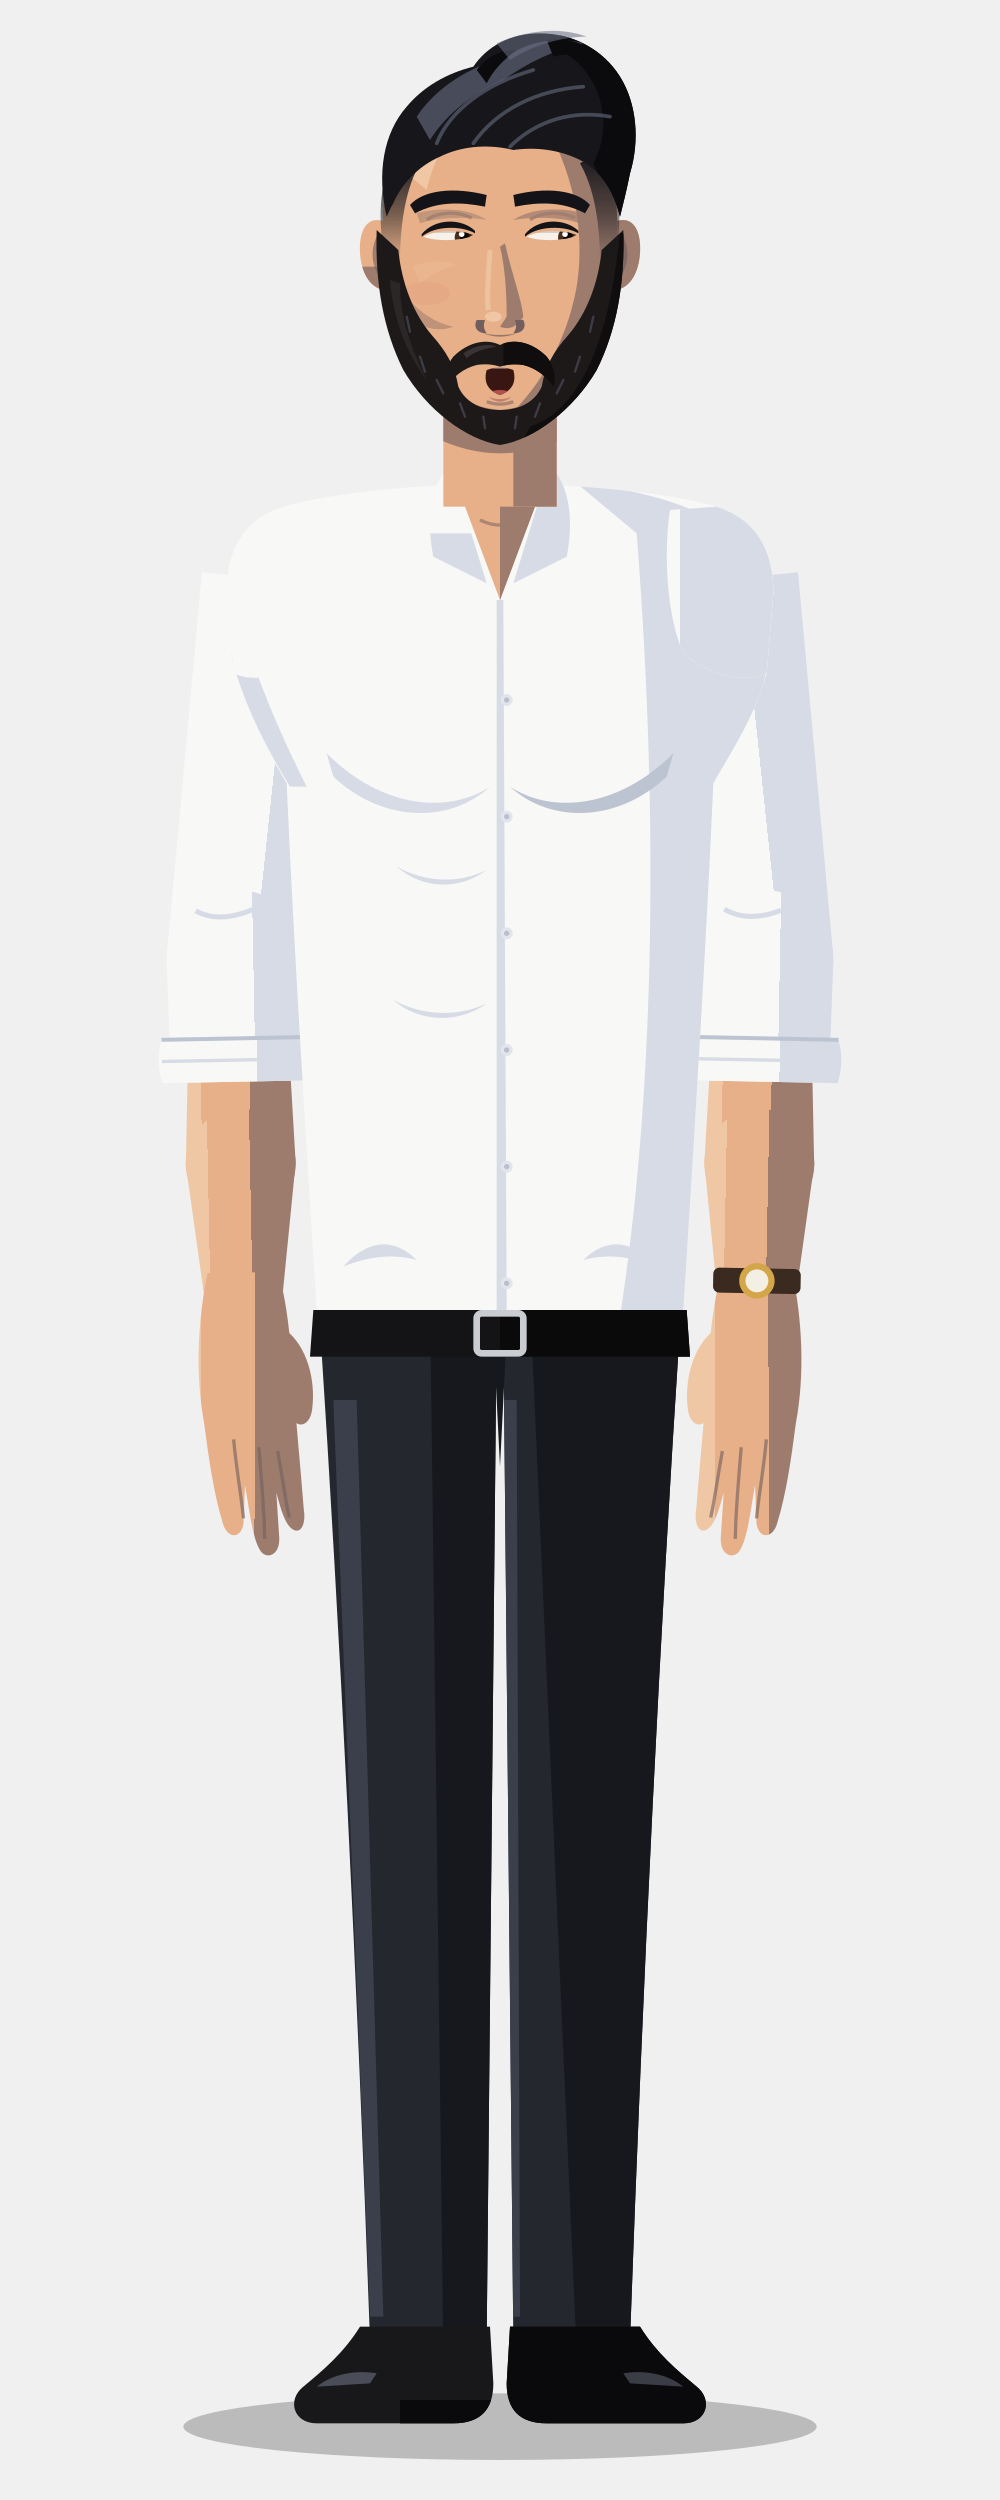
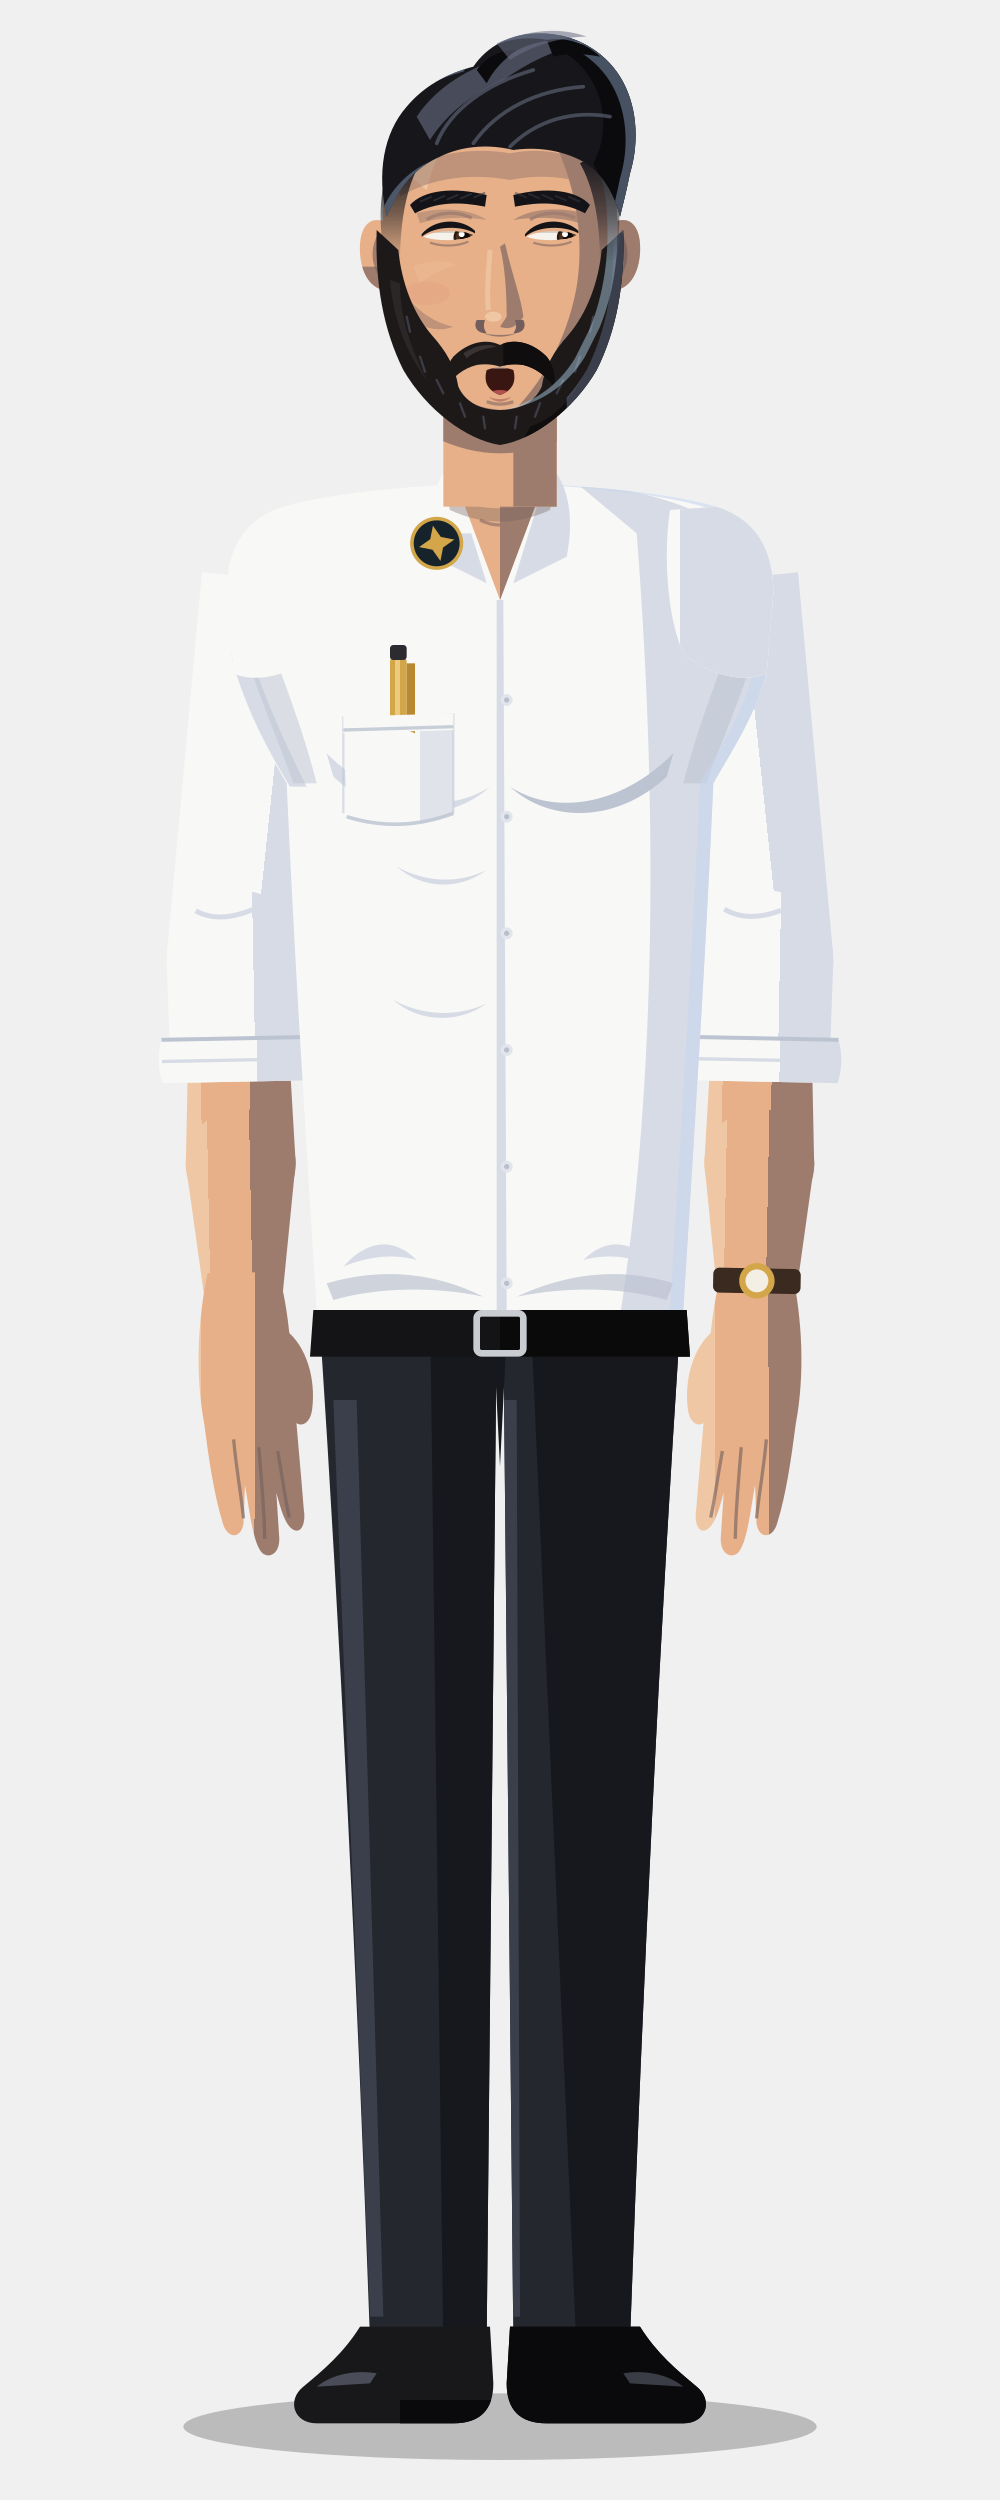
<svg xmlns="http://www.w3.org/2000/svg" viewBox="0 0 600 1500" width="600" height="1500">
  <defs>
    <linearGradient id="fade" x1="0" y1="0" x2="0" y2="1">
      <stop offset="0" stop-color="#16161b" stop-opacity="1" />
      <stop offset="0.55" stop-color="#16161b" stop-opacity="0.55" />
      <stop offset="1" stop-color="#16161b" stop-opacity="0" />
    </linearGradient>
    <clipPath id="c1">
      <path d="M192,796 L298,796 L292,1404 L222,1404 C214,1180 204,980 192,796 Z" />
    </clipPath>
    <clipPath id="c2">
      <path d="M216,1396 L294,1396 L296,1430 C296,1446 288,1454 272,1454 L190,1454 C176,1454 172,1440 182,1432 C194,1422 206,1412 216,1396 Z" />
    </clipPath>
    <clipPath id="c3">
      <path d="M 408,796 L 302,796 L 308,1404 L 378,1404 C 386,1180 396,980 408,796 Z" />
    </clipPath>
    <clipPath id="c4">
      <path d="M 384,1396 L 306,1396 L 304,1430 C 304,1446 312,1454 328,1454 L 410,1454 C 424,1454 428,1440 418,1432 C 406,1422 394,1412 384,1396 Z" />
    </clipPath>
    <linearGradient id="g5" gradientUnits="userSpaceOnUse" x1="112.0" y1="674.3" x2="175.9" y2="673.0">
      <stop offset="0" stop-color="#efc7a4" />
      <stop offset="0.14" stop-color="#efc7a4" />
      <stop offset="0.14" stop-color="#e7b089" />
      <stop offset="0.6" stop-color="#e7b089" />
      <stop offset="0.6" stop-color="#9d7c6e" />
      <stop offset="1" stop-color="#9d7c6e" />
    </linearGradient>
    <linearGradient id="g6" gradientUnits="userSpaceOnUse" x1="117.9" y1="744.7" x2="172.9" y2="743.6">
      <stop offset="0" stop-color="#efc7a4" />
      <stop offset="0.14" stop-color="#efc7a4" />
      <stop offset="0.14" stop-color="#e7b089" />
      <stop offset="0.6" stop-color="#e7b089" />
      <stop offset="0.6" stop-color="#9d7c6e" />
      <stop offset="1" stop-color="#9d7c6e" />
    </linearGradient>
    <linearGradient id="g7" gradientUnits="userSpaceOnUse" x1="110.7" y1="457.4" x2="197.3" y2="466.6">
      <stop offset="0" stop-color="#f8f8f6" />
      <stop offset="0.62" stop-color="#f8f8f6" />
      <stop offset="0.62" stop-color="#d6dbe5" />
      <stop offset="1" stop-color="#d6dbe5" />
    </linearGradient>
    <linearGradient id="g8" gradientUnits="userSpaceOnUse" x1="101.1" y1="606.8" x2="184.1" y2="605.2">
      <stop offset="0" stop-color="#f8f8f6" />
      <stop offset="0.62" stop-color="#f8f8f6" />
      <stop offset="0.62" stop-color="#d6dbe5" />
      <stop offset="1" stop-color="#d6dbe5" />
    </linearGradient>
    <linearGradient id="g9" gradientUnits="userSpaceOnUse" x1="97.2" y1="636.9" x2="189.2" y2="635.1">
      <stop offset="0" stop-color="#f8f8f6" />
      <stop offset="0.62" stop-color="#f8f8f6" />
      <stop offset="0.62" stop-color="#d6dbe5" />
      <stop offset="1" stop-color="#d6dbe5" />
    </linearGradient>
    <linearGradient id="g10" gradientUnits="userSpaceOnUse" x1="-28.0" y1="-0.6" x2="28.0" y2="0.6">
      <stop offset="0" stop-color="#efc7a4" />
      <stop offset="0.14" stop-color="#efc7a4" />
      <stop offset="0.14" stop-color="#e7b089" />
      <stop offset="0.6" stop-color="#e7b089" />
      <stop offset="0.6" stop-color="#9d7c6e" />
      <stop offset="1" stop-color="#9d7c6e" />
    </linearGradient>
    <linearGradient id="g11" gradientUnits="userSpaceOnUse" x1="424.1" y1="673.0" x2="488.0" y2="674.3">
      <stop offset="0" stop-color="#efc7a4" />
      <stop offset="0.14" stop-color="#efc7a4" />
      <stop offset="0.14" stop-color="#e7b089" />
      <stop offset="0.6" stop-color="#e7b089" />
      <stop offset="0.6" stop-color="#9d7c6e" />
      <stop offset="1" stop-color="#9d7c6e" />
    </linearGradient>
    <linearGradient id="g12" gradientUnits="userSpaceOnUse" x1="427.1" y1="743.6" x2="482.1" y2="744.7">
      <stop offset="0" stop-color="#efc7a4" />
      <stop offset="0.14" stop-color="#efc7a4" />
      <stop offset="0.14" stop-color="#e7b089" />
      <stop offset="0.6" stop-color="#e7b089" />
      <stop offset="0.6" stop-color="#9d7c6e" />
      <stop offset="1" stop-color="#9d7c6e" />
    </linearGradient>
    <linearGradient id="g13" gradientUnits="userSpaceOnUse" x1="402.7" y1="466.6" x2="489.3" y2="457.4">
      <stop offset="0" stop-color="#f8f8f6" />
      <stop offset="0.62" stop-color="#f8f8f6" />
      <stop offset="0.62" stop-color="#d6dbe5" />
      <stop offset="1" stop-color="#d6dbe5" />
    </linearGradient>
    <linearGradient id="g14" gradientUnits="userSpaceOnUse" x1="415.9" y1="605.2" x2="498.9" y2="606.8">
      <stop offset="0" stop-color="#f8f8f6" />
      <stop offset="0.62" stop-color="#f8f8f6" />
      <stop offset="0.62" stop-color="#d6dbe5" />
      <stop offset="1" stop-color="#d6dbe5" />
    </linearGradient>
    <linearGradient id="g15" gradientUnits="userSpaceOnUse" x1="410.8" y1="635.1" x2="502.8" y2="636.9">
      <stop offset="0" stop-color="#f8f8f6" />
      <stop offset="0.62" stop-color="#f8f8f6" />
      <stop offset="0.62" stop-color="#d6dbe5" />
      <stop offset="1" stop-color="#d6dbe5" />
    </linearGradient>
    <linearGradient id="g16" gradientUnits="userSpaceOnUse" x1="28.0" y1="0.6" x2="-28.0" y2="-0.6">
      <stop offset="0" stop-color="#efc7a4" />
      <stop offset="0.14" stop-color="#efc7a4" />
      <stop offset="0.14" stop-color="#e7b089" />
      <stop offset="0.6" stop-color="#e7b089" />
      <stop offset="0.6" stop-color="#9d7c6e" />
      <stop offset="1" stop-color="#9d7c6e" />
    </linearGradient>
    <clipPath id="c17">
      <path d="M300,290 C268,290 204,294 170,304 C146,312 136,330 136,356 L140,404 C148,432 162,452 172,470 C176,560 182,660 190,786 L410,786 C418,660 424,560 428,470 C438,452 452,432 460,404 L464,356 C464,330 454,312 430,304 C396,294 332,290 300,290 Z" />
    </clipPath>
    <clipPath id="c18">
      <path d="M276,296 L324,296 L300,360 Z" />
    </clipPath>
    <clipPath id="c19">
      <path d="M266,284 C258,296 256,314 260,334 L292,350 L276,298 Z" />
    </clipPath>
    <clipPath id="c20">
      <path d="M 334,284 C 342,296 344,314 340,334 L 308,350 L 324,298 Z" />
    </clipPath>
    <clipPath id="c21">
+       <path d="M300,290 C268,290 204,294 170,304 C146,312 136,330 136,356 L140,404 C148,432 162,452 172,470 C176,560 182,660 190,786 L410,786 C418,660 424,560 428,470 C438,452 452,432 460,404 L464,356 C464,330 454,312 430,304 C396,294 332,290 300,290 Z" />
+     </clipPath>
+     <clipPath id="c22">
      <path d="M188,786 L412,786 L414,814 L186,814 Z" />
    </clipPath>
-     <clipPath id="c22">
+     <clipPath id="c23">
      <path d="M170,304 C146,312 136,330 136,356 L140,404 C152,410 174,406 190,392 C200,370 202,332 198,306 Z" />
    </clipPath>
-     <clipPath id="c23">
+     <clipPath id="c24">
      <path d="M 430,304 C 454,312 464,330 464,356 L 460,404 C 448,410 426,406 410,392 C 400,370 398,332 402,306 Z" />
    </clipPath>
-     <clipPath id="c24">
+     <clipPath id="c25">
      <path d="M233,134 C222,128 215,136 216,152 C217,166 224,176 236,174 Z" />
    </clipPath>
-     <clipPath id="c25">
+     <clipPath id="c26">
      <path d="M 367,134 C 378,128 385,136 384,152 C 383,166 376,176 364,174 Z" />
    </clipPath>
-     <clipPath id="c26">
+     <clipPath id="c27">
      <path d="M266,220 L266,304 L334,304 L334,220 Z" />
    </clipPath>
-     <clipPath id="c27">
+     <clipPath id="c28">
      <path d="M300,64 C341,64 369,88 370,126 C372,152 368,176 360,196 L351,214 C340,232 322,244 300,246 C278,244 260,232 249,214 L240,196 C232,176 228,152 230,126 C231,88 259,64 300,64 Z" />
    </clipPath>
-     <clipPath id="c28">
+     <clipPath id="c29">
      <path d="M254,142 C261,137.8 277,137.8 284,141 C277,144.94 261,144.94 254,142 Z" />
    </clipPath>
-     <clipPath id="c29">
+     <clipPath id="c30">
      <path d="M316,142 C323,137.8 339,137.8 346,141 C339,144.94 323,144.94 316,142 Z" />
    </clipPath>
-     <clipPath id="c30">
+     <clipPath id="c31">
      <path d="M226,138 C225,170 230,198 242,222 C256,246 280,264 300,267 C320,264 344,246 358,222 C370,198 375,170 374,138 L361,150 C359,170 352,188 341,201 C332,211 327,220 325,232 C321,241 312,246 300,246 C288,246 279,241 275,232 C273,220 268,211 259,201 C248,188 241,170 239,150 Z" />
    </clipPath>
-     <clipPath id="c31">
+     <clipPath id="c32">
      <path d="M272,214 C281,205 292,203 300,207 C308,203 319,205 328,214 C332,219 334,226 332,232 C328,226 322,221 314,219 C308,218 303,219 300,220 C297,219 292,218 286,219 C278,221 272,226 268,232 C266,226 268,219 272,214 Z" />
    </clipPath>
-     <clipPath id="c32">
+     <clipPath id="c33">
      <path d="M292,222 Q300,219 308,222 Q311,233 300,237 Q289,233 292,222 Z" />
    </clipPath>
-     <clipPath id="c33">
+     <clipPath id="c34">
+       <path d="M300,64 C341,64 369,88 370,126 C372,152 368,176 360,196 L351,214 C340,232 322,244 300,246 C278,244 260,232 249,214 L240,196 C232,176 228,152 230,126 C231,88 259,64 300,64 Z" />
+     </clipPath>
+     <clipPath id="c35">
+       <path d="M226,138 C225,170 230,198 242,222 C256,246 280,264 300,267 C320,264 344,246 358,222 C370,198 375,170 374,138 L361,150 C359,170 352,188 341,201 C332,211 327,220 325,232 C321,241 312,246 300,246 C288,246 279,241 275,232 C273,220 268,211 259,201 C248,188 241,170 239,150 Z" />
+     </clipPath>
+     <clipPath id="c36">
+       <rect x="340" y="0" width="600" height="1500" />
+     </clipPath>
+     <clipPath id="c37">
+       <path d="M232,130 C226,104 230,80 244,64 C254,52 268,44 284,40 C292,28 306,20 324,20 C344,20 362,30 372,46 C382,62 384,84 378,104 C376,114 374,122 372,130 C368,114 360,102 348,96 C336,90 322,88 308,90 C292,86 276,88 264,94 C250,100 240,112 236,122 C234,125 233,128 232,130 Z" />
+     </clipPath>
+     <clipPath id="c38">
      <path d="M232,130 C226,104 230,80 244,64 C254,52 268,44 284,40 C292,28 306,20 324,20 C344,20 362,30 372,46 C382,62 384,84 378,104 C376,114 374,122 372,130 C368,114 360,102 348,96 C336,90 322,88 308,90 C292,86 276,88 264,94 C250,100 240,112 236,122 C234,125 233,128 232,130 Z" />
    </clipPath>
  </defs>
  <ellipse cx="300" cy="1456" rx="190" ry="20" fill="#000" opacity="0.22" />
  <path d="M192,796 L298,796 L292,1404 L222,1404 C214,1180 204,980 192,796 Z" fill="#24272e" />
  <g clip-path="url(#c1)">
    <path d="M258,780 L304,780 L300,1412 L266,1412 Z" fill="#16181d" />
    <path d="M200,840 L214,840 L230,1390 L222,1390 Z" fill="#3a3f4b" />
  </g>
  <path d="M216,1396 L294,1396 L296,1430 C296,1446 288,1454 272,1454 L190,1454 C176,1454 172,1440 182,1432 C194,1422 206,1412 216,1396 Z" fill="#18181b" />
  <g clip-path="url(#c2)">
    <path d="M240,1440 L300,1440 L300,1460 L240,1460 Z" fill="#0a0a0c" />
    <path d="M190,1432 C200,1424 214,1422 226,1424 L222,1430 Z" fill="#4a4d58" />
  </g>
  <path d="M 408,796 L 302,796 L 308,1404 L 378,1404 C 386,1180 396,980 408,796 Z" fill="#24272e" />
  <g clip-path="url(#c3)">
    <path d="M318,780 L420,780 L420,1412 L346,1412 Z" fill="#16181d" />
    <path d="M 310,840 L 302,840 L 306,1390 L 312,1390 Z" fill="#3a3f4b" />
  </g>
  <path d="M 384,1396 L 306,1396 L 304,1430 C 304,1446 312,1454 328,1454 L 410,1454 C 424,1454 428,1440 418,1432 C 406,1422 394,1412 384,1396 Z" fill="#18181b" />
  <g clip-path="url(#c4)">
    <path d="M300,1380 L440,1380 L440,1460 L300,1460 Z" fill="#0a0a0c" />
    <path d="M 410,1432 C 400,1424 386,1422 374,1424 L 378,1430 Z" fill="#3a3d46" />
  </g>
  <path d="M296,800 L300,880 L304,800 Z" fill="#16181d" />
  <path d="M112.5,649.6 L111.5,699.0 L177.4,697.7 L174.5,648.4 Z" fill="url(#g5)" />
  <circle cx="144.4" cy="698.3" r="33.0" fill="url(#g6)" />
  <path d="M111.5,699.0 L124.3,790.4 L168.3,789.6 L177.4,697.7 Z" fill="url(#g6)" />
  <path d="M121.2,343.3 L100.2,571.6 L183.8,580.4 L210.8,352.7 Z" fill="url(#g7)" />
  <circle cx="142.0" cy="576.0" r="42.0" fill="url(#g8)" />
  <path d="M100.0,576.8 L102.2,636.8 L184.2,635.2 L184.0,575.2 Z" fill="url(#g8)" />
  <path d="M188.9,622.1 Q193.2,635.0 189.5,648.1 L97.5,649.9 Q93.2,637.0 96.9,623.9 Z" fill="url(#g9)" />
  <path d="M188.9,622.1 L96.9,623.9" stroke="#bcc3d1" stroke-width="2.4" />
  <path d="M189.2,635.1 L97.2,636.9" stroke="#d6dbe5" stroke-width="2" />
  <path d="M117.4,546.5 q14.0,7.7 34.0,-0.7" fill="none" stroke="#d6dbe5" stroke-width="3" />
  <g transform="translate(146.0,776.0) rotate(-1.1)">
    <g transform="scale(1.25,1.25)">
      <path d="M-17,-10 C-22,12 -24,38 -20,62 C-18,80 -16,96 -12,110 C-10,118 -3,118 -2,110 L-1,92 C1,104 2,118 6,124 C9,128 15,126 15,118 L14,96 C16,104 18,112 22,114 C26,116 28,110 27,104 C26,86 24,62 23,40 C22,20 21,6 17,-10 Z" fill="url(#g10)" />
      <path d="M20,18 C30,26 34,42 32,56 C31,64 25,66 22,60 C22,48 20,36 16,28 Z" fill="url(#g10)" />
      <path d="M-6,70 C-5,84 -3,96 -2,108 M6,74 C7,90 8,104 8,118 M15,76 C17,88 18,98 20,108" fill="none" stroke="#725e5c" stroke-width="1.6" opacity="0.6" />
    </g>
  </g>
  <path d="M425.5,648.4 L422.6,697.7 L488.5,699.0 L487.5,649.6 Z" fill="url(#g11)" />
  <circle cx="455.6" cy="698.3" r="33.0" fill="url(#g12)" />
  <path d="M422.6,697.7 L431.7,789.6 L475.7,790.4 L488.5,699.0 Z" fill="url(#g12)" />
  <path d="M389.2,352.7 L416.2,580.4 L499.8,571.6 L478.8,343.3 Z" fill="url(#g13)" />
  <circle cx="458.0" cy="576.0" r="42.0" fill="url(#g14)" />
  <path d="M416.0,575.2 L415.8,635.2 L497.8,636.8 L500.0,576.8 Z" fill="url(#g14)" />
  <path d="M503.1,623.9 Q506.8,637.0 502.5,649.9 L410.5,648.1 Q406.8,635.0 411.1,622.1 Z" fill="url(#g15)" />
  <path d="M503.1,623.9 L411.1,622.1" stroke="#bcc3d1" stroke-width="2.4" />
  <path d="M502.8,636.9 L410.8,635.1" stroke="#d6dbe5" stroke-width="2" />
  <path d="M434.6,545.5 q14.0,8.3 34.0,0.7" fill="none" stroke="#d6dbe5" stroke-width="3" />
  <g transform="translate(454.0,776.0) rotate(1.1)">
    <g transform="scale(-1.25,1.25)">
      <path d="M-17,-10 C-22,12 -24,38 -20,62 C-18,80 -16,96 -12,110 C-10,118 -3,118 -2,110 L-1,92 C1,104 2,118 6,124 C9,128 15,126 15,118 L14,96 C16,104 18,112 22,114 C26,116 28,110 27,104 C26,86 24,62 23,40 C22,20 21,6 17,-10 Z" fill="url(#g16)" />
      <path d="M20,18 C30,26 34,42 32,56 C31,64 25,66 22,60 C22,48 20,36 16,28 Z" fill="url(#g16)" />
      <path d="M-6,70 C-5,84 -3,96 -2,108 M6,74 C7,90 8,104 8,118 M15,76 C17,88 18,98 20,108" fill="none" stroke="#725e5c" stroke-width="1.6" opacity="0.6" />
      <rect x="-21" y="-12" width="42" height="12" rx="3" fill="#3a2a20" />
      <circle cx="0" cy="-6" r="8.5" fill="#d4a64a" />
      <circle cx="0" cy="-6" r="5.5" fill="#f4efe4" />
    </g>
  </g>
  <path d="M300,290 C268,290 204,294 170,304 C146,312 136,330 136,356 L140,404 C148,432 162,452 172,470 C176,560 182,660 190,786 L410,786 C418,660 424,560 428,470 C438,452 452,432 460,404 L464,356 C464,330 454,312 430,304 C396,294 332,290 300,290 Z" fill="#f8f8f6" />
  <g clip-path="url(#c17)">
    <path d="M346,290 C406,296 466,316 464,374 C460,422 444,450 430,474 L414,790 L372,790 C392,660 396,500 382,320 Z" fill="#d6dbe5" />
    <path d="M138,392 C148,428 162,452 174,472 L184,472 C172,448 160,422 150,392 Z" fill="#d6dbe5" />
  </g>
  <path d="M196,452 C230,486 270,488 294,472 C270,494 230,494 200,466 Z" fill="#d6dbe5" />
  <path d="M404,452 C370,486 330,488 306,472 C330,494 370,494 400,466 Z" fill="#bcc3d1" />
  <path d="M236,600 C254,610 276,610 292,602 C276,614 252,614 236,600 Z" fill="#d6dbe5" />
  <path d="M206,760 C220,744 236,742 250,756 C236,752 220,754 206,760 Z" fill="#d6dbe5" />
  <path d="M350,756 C364,742 380,744 394,760 C380,754 364,752 350,756 Z" fill="#d6dbe5" />
  <path d="M238,520 C256,530 276,530 292,522 C276,534 254,534 238,520 Z" fill="#d6dbe5" />
  <path d="M276,296 L324,296 L300,360 Z" fill="#e7b089" />
  <g clip-path="url(#c18)">
    <path d="M300,290 L330,290 L300,364 Z" fill="#9d7c6e" />
  </g>
  <path d="M288,312 Q300,318 312,312" fill="none" stroke="#9d7c6e" stroke-width="2" opacity="0.8" />
  <path d="M266,284 C258,296 256,314 260,334 L292,350 L276,298 Z" fill="#f8f8f6" />
  <g clip-path="url(#c19)">
    <path d="M256,320 L292,320 L292,352 L256,352 Z" fill="#d6dbe5" />
  </g>
  <path d="M 334,284 C 342,296 344,314 340,334 L 308,350 L 324,298 Z" fill="#f8f8f6" />
  <g clip-path="url(#c20)">
    <path d="M 334,284 C 342,296 344,314 340,334 L 308,350 L 324,298 Z" fill="#d6dbe5" />
  </g>
  <path d="M268,286 Q300,280 332,286 L326,292 Q300,288 274,292 Z" fill="#d6dbe5" />
  <path d="M298,360 L302,360 L304,786 L298,786 Z" fill="#d6dbe5" />
  <circle cx="304" cy="420" r="3.6" fill="#e2e5eb" />
  <circle cx="304" cy="420" r="1.6" fill="#b9bfcb" />
  <circle cx="304" cy="490" r="3.6" fill="#e2e5eb" />
  <circle cx="304" cy="490" r="1.6" fill="#b9bfcb" />
  <circle cx="304" cy="560" r="3.6" fill="#e2e5eb" />
  <circle cx="304" cy="560" r="1.6" fill="#b9bfcb" />
  <circle cx="304" cy="630" r="3.6" fill="#e2e5eb" />
  <circle cx="304" cy="630" r="1.6" fill="#b9bfcb" />
  <circle cx="304" cy="700" r="3.6" fill="#e2e5eb" />
  <circle cx="304" cy="700" r="1.6" fill="#b9bfcb" />
  <circle cx="304" cy="770" r="3.6" fill="#e2e5eb" />
  <circle cx="304" cy="770" r="1.6" fill="#b9bfcb" />
+   <path d="M150,400 C160,430 170,452 176,470 L190,470 C184,446 176,424 168,402 Z" fill="#bcc3d1" opacity="0.5" />
+   <path d="M 450,400 C 440,430 430,452 424,470 L 410,470 C 416,446 424,424 432,402 Z" fill="#bcc3d1" opacity="0.6" />
+   <path d="M196,770 C230,760 262,764 290,778 C262,772 228,772 200,780 Z" fill="#bcc3d1" opacity="0.7" />
+   <path d="M310,778 C340,764 372,760 404,770 L400,780 C372,772 340,772 310,778 Z" fill="#bcc3d1" opacity="0.7" />
+   <path d="M268,298 Q300,312 332,298 L330,306 Q300,320 270,306 Z" fill="#725e5c" opacity="0.35" />
+   <g clip-path="url(#c21)">
+     <path d="M-10,-10 L610,-10 L610,1510 L-10,1510 Z M 292,290 C 260,290 196,294 162,304 C 138,312 128,330 128,356 L 132,404 C 140,432 154,452 164,470 C 168,560 174,660 182,786 L 402,786 C 410,660 416,560 420,470 C 430,452 444,432 452,404 L 456,356 C 456,330 446,312 422,304 C 388,294 324,290 292,290 Z" fill-rule="evenodd" fill="#c6d6ee" opacity="0.6" />
+   </g>
  <path d="M188,786 L412,786 L414,814 L186,814 Z" fill="#141416" />
-   <g clip-path="url(#c21)">
+   <g clip-path="url(#c22)">
    <path d="M300,780 L420,780 L420,820 L300,820 Z" fill="#0a0a0b" />
  </g>
  <rect x="286" y="788" width="28" height="24" rx="3" fill="none" stroke="#c9ccd1" stroke-width="4" />
  <path d="M170,304 C146,312 136,330 136,356 L140,404 C152,410 174,406 190,392 C200,370 202,332 198,306 Z" fill="#f8f8f6" />
  <path d="M 430,304 C 454,312 464,330 464,356 L 460,404 C 448,410 426,406 410,392 C 400,370 398,332 402,306 Z" fill="#f8f8f6" />
-   <g clip-path="url(#c23)">
+   <g clip-path="url(#c24)">
    <path d="M408,290 L470,290 L470,420 L408,420 Z" fill="#d6dbe5" />
  </g>
+   <path d="M206,430 L272,428 L272,488 Q240,498 208,490 Z" fill="#f8f8f6" />
+   <path d="M252,429 L272,428 L272,488 Q262,492 252,494 Z" fill="#d6dbe5" opacity="0.7" />
+   <path d="M208,490 Q240,500 272,488" fill="none" stroke="#bcc3d1" stroke-width="2.2" opacity="0.8" />
+   <path d="M206,430 L206,488 M272,428 L272,488" stroke="#bcc3d1" stroke-width="1.4" opacity="0.5" />
+   <rect x="234" y="394" width="10" height="44" rx="3" fill="#d4a64a" />
+   <rect x="237" y="394" width="3" height="44" fill="#f2d48a" opacity="0.8" />
+   <rect x="234" y="387" width="10" height="9" rx="2" fill="#2b2b30" />
+   <path d="M244,398 L249,398 L249,440 L244,438 Z" fill="#b8892f" />
+   <path d="M206,430 L272,428 L272,438 L206,440 Z" fill="#f8f8f6" />
+   <path d="M206,438 L272,436" stroke="#bcc3d1" stroke-width="2" opacity="0.8" />
+   <g transform="translate(262,326) rotate(-12) scale(1.35)">
+     <circle r="11" fill="#16232b" />
+     <path d="M0,-8 L2.4,-2.4 L8,0 L2.4,2.4 L0,8 L-2.4,2.4 L-8,0 L-2.4,-2.4 Z" fill="#d4a64a" />
+     <circle r="11" fill="none" stroke="#d4a64a" stroke-width="1.6" />
+   </g>
  <path d="M233,134 C222,128 215,136 216,152 C217,166 224,176 236,174 Z" fill="#e7b089" />
-   <g clip-path="url(#c24)">
+   <g clip-path="url(#c25)">
    <path d="M200,160 L240,160 L240,190 L200,190 Z" fill="#9d7c6e" />
  </g>
  <path d="M 367,134 C 378,128 385,136 384,152 C 383,166 376,176 364,174 Z" fill="#e7b089" />
-   <g clip-path="url(#c25)">
+   <g clip-path="url(#c26)">
    <path d="M360,120 L400,120 L400,190 L360,190 Z" fill="#9d7c6e" />
  </g>
  <path d="M226,142 C222,150 223,160 228,166 L230,164 C227,158 226,150 229,144 Z" fill="#725e5c" opacity="0.6" />
  <path d="M 374,142 C 378,150 377,160 372,166 L 370,164 C 373,158 374,150 371,144 Z" fill="#725e5c" opacity="0.7" />
  <path d="M266,220 L266,304 L334,304 L334,220 Z" fill="#e7b089" />
-   <g clip-path="url(#c26)">
+   <g clip-path="url(#c27)">
    <path d="M308,210 L340,210 L340,310 L308,310 Z" fill="#9d7c6e" />
    <path d="M260,210 L340,210 L340,262 Q300,282 260,262 Z" fill="#9d7c6e" />
  </g>
  <path d="M300,64 C341,64 369,88 370,126 C372,152 368,176 360,196 L351,214 C340,232 322,244 300,246 C278,244 260,232 249,214 L240,196 C232,176 228,152 230,126 C231,88 259,64 300,64 Z" fill="#e7b089" />
-   <g clip-path="url(#c27)">
+   <g clip-path="url(#c28)">
    <path d="M318,60 C352,70 376,96 376,130 C378,170 368,204 350,228 C336,244 318,252 300,254 C322,236 340,206 346,172 C352,134 342,94 318,60 Z" fill="#9d7c6e" />
    <path d="M244,104 C250,86 264,74 282,70 C268,82 260,96 256,114 Z" fill="#efc7a4" />
  </g>
  <path d="M248,160 C256,156 266,156 274,159 C266,161 258,165 252,170 Z" fill="#efc7a4" opacity="0.25" />
  <path d="M244,178 C252,188 262,194 272,196 C262,200 250,196 244,188 Z" fill="#9d7c6e" opacity="0.55" />
  <ellipse cx="256" cy="176" rx="14" ry="7" fill="#e07e70" opacity="0.14" />
  <path d="M246,123 C254,114 272,112 292,117 L291,124 C276,121 262,121 249,128 Z" fill="#141317" />
  <path d="M 354,123 C 346,114 328,112 308,117 L 309,124 C 324,121 338,121 351,128 Z" fill="#141317" />
+   <path d="M252,121.0 l7,-3" stroke="#3a3d48" stroke-width="1.1" opacity="0.6" />
+   <path d="M348,121.0 l-7,-3" stroke="#3a3d48" stroke-width="1.1" opacity="0.5" />
+   <path d="M260,120.4 l7,-3" stroke="#3a3d48" stroke-width="1.1" opacity="0.6" />
+   <path d="M340,120.4 l-7,-3" stroke="#3a3d48" stroke-width="1.1" opacity="0.5" />
+   <path d="M268,119.8 l7,-3" stroke="#3a3d48" stroke-width="1.1" opacity="0.6" />
+   <path d="M332,119.8 l-7,-3" stroke="#3a3d48" stroke-width="1.1" opacity="0.5" />
+   <path d="M276,119.2 l7,-3" stroke="#3a3d48" stroke-width="1.1" opacity="0.6" />
+   <path d="M324,119.2 l-7,-3" stroke="#3a3d48" stroke-width="1.1" opacity="0.5" />
+   <path d="M284,118.6 l7,-3" stroke="#3a3d48" stroke-width="1.1" opacity="0.6" />
+   <path d="M316,118.6 l-7,-3" stroke="#3a3d48" stroke-width="1.1" opacity="0.5" />
  <path d="M250,128 C264,124 282,125 292,132 C280,130 264,130 252,134 Z" fill="#9d7c6e" opacity="0.5" />
  <path d="M 350,128 C 336,124 318,125 308,132 C 320,130 336,130 348,134 Z" fill="#9d7c6e" opacity="0.7" />
  <path d="M254,142 C261,137.8 277,137.8 284,141 C277,144.94 261,144.94 254,142 Z" fill="#f6f1ea" />
-   <g clip-path="url(#c28)">
+   <g clip-path="url(#c29)">
    <circle cx="279" cy="142.5" r="6.2" fill="#4a2e1c" />
    <circle cx="279" cy="142.5" r="3" fill="#0e0907" />
-     <circle cx="277" cy="140.5" r="1.7" fill="#fff" />
+     <circle cx="279" cy="142.5" r="6.2" fill="none" stroke="#2a180e" stroke-width="1.4" />
+     <circle cx="280.5" cy="144" r="3.4" fill="#6b4329" opacity="0.55" />
+     <circle cx="279" cy="142.5" r="3" fill="#0e0907" />
+     <circle cx="277" cy="140.5" r="1.8" fill="#fff" />
+     <circle cx="281.2" cy="144.2" r="0.9" fill="#fff" opacity="0.8" />
    <rect x="249" y="120" width="40" height="19.8" fill="#000" opacity="0.14" />
  </g>
  <path d="M253,142 C261,135.3 277,135.3 285,140 L285,138.5 C277,130.8 261,130.8 253,140.5 Z" fill="#141317" />
+   <path d="M258,145.6 C265,148.0 274,148.0 281,145.0" fill="none" stroke="#725e5c" stroke-width="1.3" opacity="0.55" />
  <path d="M256,131.8 C264,126.8 275,126.8 283,130.8" fill="none" stroke="#9d7c6e" stroke-width="2" opacity="0.8" />
  <path d="M316,142 C323,137.8 339,137.8 346,141 C339,144.94 323,144.94 316,142 Z" fill="#f6f1ea" />
-   <g clip-path="url(#c29)">
+   <g clip-path="url(#c30)">
    <circle cx="341" cy="142.5" r="6.2" fill="#4a2e1c" />
    <circle cx="341" cy="142.5" r="3" fill="#0e0907" />
-     <circle cx="339" cy="140.5" r="1.7" fill="#fff" />
+     <circle cx="341" cy="142.5" r="6.2" fill="none" stroke="#2a180e" stroke-width="1.4" />
+     <circle cx="342.5" cy="144" r="3.4" fill="#6b4329" opacity="0.55" />
+     <circle cx="341" cy="142.5" r="3" fill="#0e0907" />
+     <circle cx="339" cy="140.5" r="1.8" fill="#fff" />
+     <circle cx="343.2" cy="144.2" r="0.9" fill="#fff" opacity="0.8" />
    <rect x="311" y="120" width="40" height="19.8" fill="#000" opacity="0.14" />
  </g>
  <path d="M315,142 C323,135.3 339,135.3 347,140 L347,138.5 C339,130.8 323,130.8 315,140.5 Z" fill="#141317" />
+   <path d="M320,145.6 C327,148.0 336,148.0 343,145.0" fill="none" stroke="#725e5c" stroke-width="1.3" opacity="0.55" />
  <path d="M318,131.8 C326,126.8 337,126.8 345,130.8" fill="none" stroke="#9d7c6e" stroke-width="2" opacity="0.8" />
  <path d="M303,146 C307,164 313,180 314,190 C310,197 304,198 300,196 L304,190 C304,176 303,160 300,148 Z" fill="#9d7c6e" />
  <path d="M286,192 C284,196 286,200 292,200 C290,197 290,195 291,192 Z" fill="#725e5c" />
  <path d="M314,192 C316,196 314,200 308,200 C310,197 310,195 309,192 Z" fill="#725e5c" />
  <path d="M290,200 Q300,204 310,200 Q300,202 290,200 Z" fill="#725e5c" opacity="0.7" />
  <ellipse cx="296" cy="190" rx="5" ry="3" fill="#efc7a4" />
  <path d="M294,150 C293,164 292,176 293,186" fill="none" stroke="#efc7a4" stroke-width="3" opacity="0.8" />
  <path d="M226,138 C225,170 230,198 242,222 C256,246 280,264 300,267 C320,264 344,246 358,222 C370,198 375,170 374,138 L361,150 C359,170 352,188 341,201 C332,211 327,220 325,232 C321,241 312,246 300,246 C288,246 279,241 275,232 C273,220 268,211 259,201 C248,188 241,170 239,150 Z" fill="#1d1919" />
-   <g clip-path="url(#c30)">
+   <g clip-path="url(#c31)">
    <path d="M318,256 C342,248 364,218 372,140 L390,140 L390,290 L300,290 Z" fill="#0f0d0e" />
    <path d="M234,168 C236,192 244,212 256,228 C246,208 240,190 240,170 Z" fill="#2c2727" />
  </g>
  <path d="M252,214 l3,9" fill="none" stroke="#474b5a" stroke-width="1.4" stroke-linecap="round" stroke-linejoin="round" opacity="0.7" />
  <path d="M262,228 l4,8" fill="none" stroke="#474b5a" stroke-width="1.4" stroke-linecap="round" stroke-linejoin="round" opacity="0.7" />
  <path d="M276,242 l3,8" fill="none" stroke="#474b5a" stroke-width="1.4" stroke-linecap="round" stroke-linejoin="round" opacity="0.7" />
  <path d="M290,250 l1,7" fill="none" stroke="#474b5a" stroke-width="1.4" stroke-linecap="round" stroke-linejoin="round" opacity="0.7" />
  <path d="M244,190 l2,9" fill="none" stroke="#474b5a" stroke-width="1.4" stroke-linecap="round" stroke-linejoin="round" opacity="0.7" />
  <path d="M310,250 l-1,7" fill="none" stroke="#474b5a" stroke-width="1.4" stroke-linecap="round" stroke-linejoin="round" opacity="0.7" />
  <path d="M324,242 l-3,8" fill="none" stroke="#474b5a" stroke-width="1.4" stroke-linecap="round" stroke-linejoin="round" opacity="0.7" />
  <path d="M338,228 l-4,8" fill="none" stroke="#474b5a" stroke-width="1.4" stroke-linecap="round" stroke-linejoin="round" opacity="0.7" />
  <path d="M348,214 l-3,9" fill="none" stroke="#474b5a" stroke-width="1.4" stroke-linecap="round" stroke-linejoin="round" opacity="0.7" />
  <path d="M356,190 l-2,9" fill="none" stroke="#474b5a" stroke-width="1.4" stroke-linecap="round" stroke-linejoin="round" opacity="0.7" />
  <path d="M272,214 C281,205 292,203 300,207 C308,203 319,205 328,214 C332,219 334,226 332,232 C328,226 322,221 314,219 C308,218 303,219 300,220 C297,219 292,218 286,219 C278,221 272,226 268,232 C266,226 268,219 272,214 Z" fill="#1d1919" />
-   <g clip-path="url(#c31)">
+   <g clip-path="url(#c32)">
    <path d="M302,200 L340,200 L340,236 L302,236 Z" fill="#0f0d0e" />
    <path d="M278,212 C285,207 293,206 298,208 C291,209 284,211 280,215 Z" fill="#3a3333" />
  </g>
  <path d="M292,222 Q300,219 308,222 Q311,233 300,237 Q289,233 292,222 Z" fill="#3a1612" />
-   <g clip-path="url(#c32)">
+   <g clip-path="url(#c33)">
    <rect x="278" y="218" width="44" height="3" fill="#f1ece4" />
    <ellipse cx="300" cy="240" rx="10" ry="6" fill="#b4504e" />
  </g>
  <path d="M293,238 Q300,244 307,238 Q300,241 293,238 Z" fill="#c27f6c" />
  <path d="M292,241 Q300,244 308,241" fill="none" stroke="#9d7c6e" stroke-width="2" opacity="0.8" />
+   <path d="M238,104 C258,92 284,88 306,92 C326,88 346,92 364,104 L366,116 C346,106 326,104 306,108 C284,104 260,106 240,118 Z" fill="#9d7c6e" opacity="0.55" />
+   <g clip-path="url(#c34)">
+     <path d="M-10,-10 L610,-10 L610,1510 L-10,1510 Z M 294,65 C 335,65 363,89 364,127 C 366,153 362,177 354,197 L 345,215 C 334,233 316,245 294,247 C 272,245 254,233 243,215 L 234,197 C 226,177 222,153 224,127 C 225,89 253,65 294,65 Z" fill-rule="evenodd" fill="#bfe6ff" opacity="0.42" />
+   </g>
+   <g clip-path="url(#c35)">
+     <g clip-path="url(#c36)">
+       <path d="M-10,-10 L610,-10 L610,1510 L-10,1510 Z M 220,138 C 219,170 224,198 236,222 C 250,246 274,264 294,267 C 314,264 338,246 352,222 C 364,198 369,170 368,138 L 355,150 C 353,170 346,188 335,201 C 326,211 321,220 319,232 C 315,241 306,246 294,246 C 282,246 273,241 269,232 C 267,220 262,211 253,201 C 242,188 235,170 233,150 Z" fill-rule="evenodd" fill="#7a8aa8" opacity="0.4" />
+     </g>
+   </g>
  <path d="M231,156 C226,130 228,106 238,90 L252,98 C244,112 240,132 240,158 Z" fill="url(#fade)" />
  <path d="M 369,156 C 374,130 372,106 362,90 L 348,98 C 356,112 360,132 360,158 Z" fill="url(#fade)" />
  <path d="M232,130 C226,104 230,80 244,64 C254,52 268,44 284,40 C292,28 306,20 324,20 C344,20 362,30 372,46 C382,62 384,84 378,104 C376,114 374,122 372,130 C368,114 360,102 348,96 C336,90 322,88 308,90 C292,86 276,88 264,94 C250,100 240,112 236,122 C234,125 233,128 232,130 Z" fill="#16161b" />
-   <g clip-path="url(#c33)">
+   <g clip-path="url(#c37)">
    <path d="M336,18 C368,24 388,52 384,84 C382,104 376,118 372,132 L356,98 C368,76 362,44 336,30 Z" fill="#0b0b0e" />
    <path d="M250,70 C262,52 282,40 304,34 C318,24 336,22 350,26 C332,30 316,38 302,48 C284,56 268,68 258,84 Z" fill="#474b5a" />
+   </g>
+   <g clip-path="url(#c38)">
+     <path d="M-10,-10 L610,-10 L610,1510 L-10,1510 Z M 226,133 C 220,107 224,83 238,67 C 248,55 262,47 278,43 C 286,31 300,23 318,23 C 338,23 356,33 366,49 C 376,65 378,87 372,107 C 370,117 368,125 366,133 C 362,117 354,105 342,99 C 330,93 316,91 302,93 C 286,89 270,91 258,97 C 244,103 234,115 230,125 C 228,128 227,131 226,133 Z" fill-rule="evenodd" fill="#8fa6c8" opacity="0.45" />
  </g>
  <path d="M262,86 C270,66 292,50 320,42" fill="none" stroke="#5a5f70" stroke-width="2.2" stroke-linecap="round" stroke-linejoin="round" opacity="0.7" />
  <path d="M284,86 C298,66 322,54 350,52" fill="none" stroke="#5a5f70" stroke-width="2.2" stroke-linecap="round" stroke-linejoin="round" opacity="0.7" />
  <path d="M306,88 C322,72 344,66 366,70" fill="none" stroke="#5a5f70" stroke-width="2.2" stroke-linecap="round" stroke-linejoin="round" opacity="0.7" />
  <path d="M286,42 C292,34 300,30 310,30 C302,36 296,42 292,50 Z" fill="#0b0b0e" />
  <path d="M328,24 C340,22 352,26 360,34 C350,32 340,32 332,34 Z" fill="#0b0b0e" />
  <path d="M298,26 C316,18 336,16 352,22 C336,22 318,28 306,36 Z" fill="#6a7083" opacity="0.55" />
</svg>
